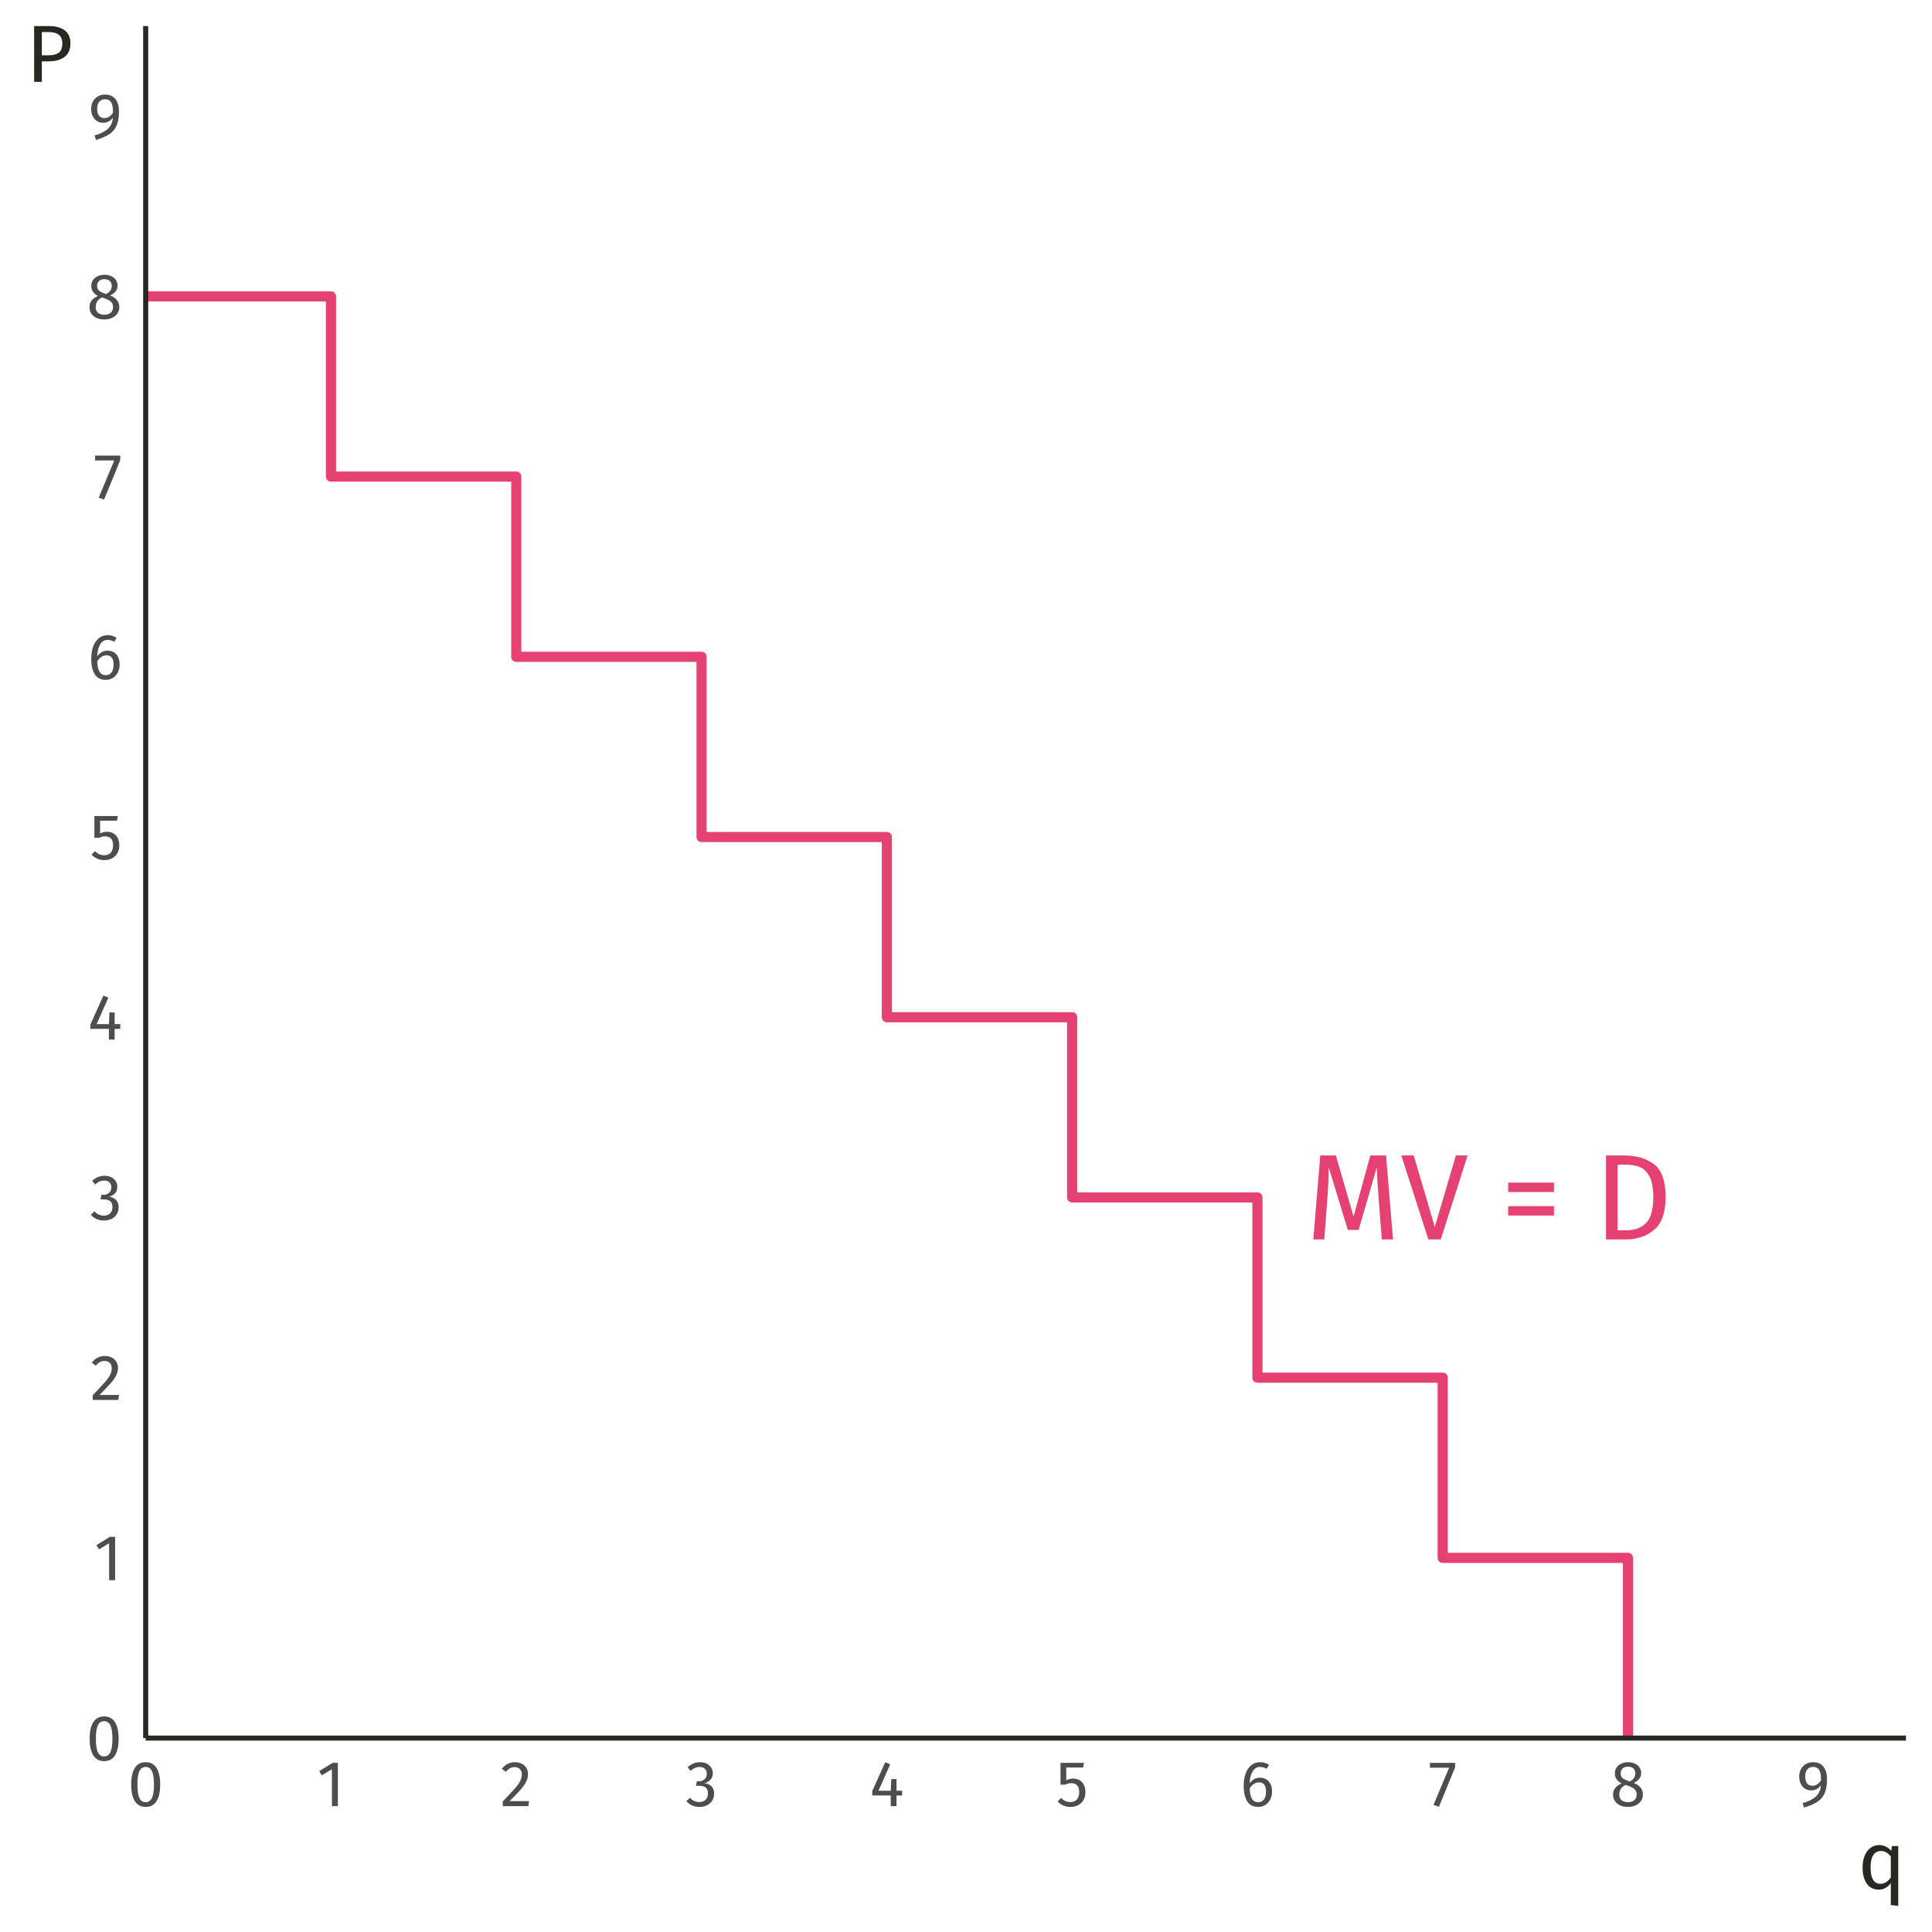
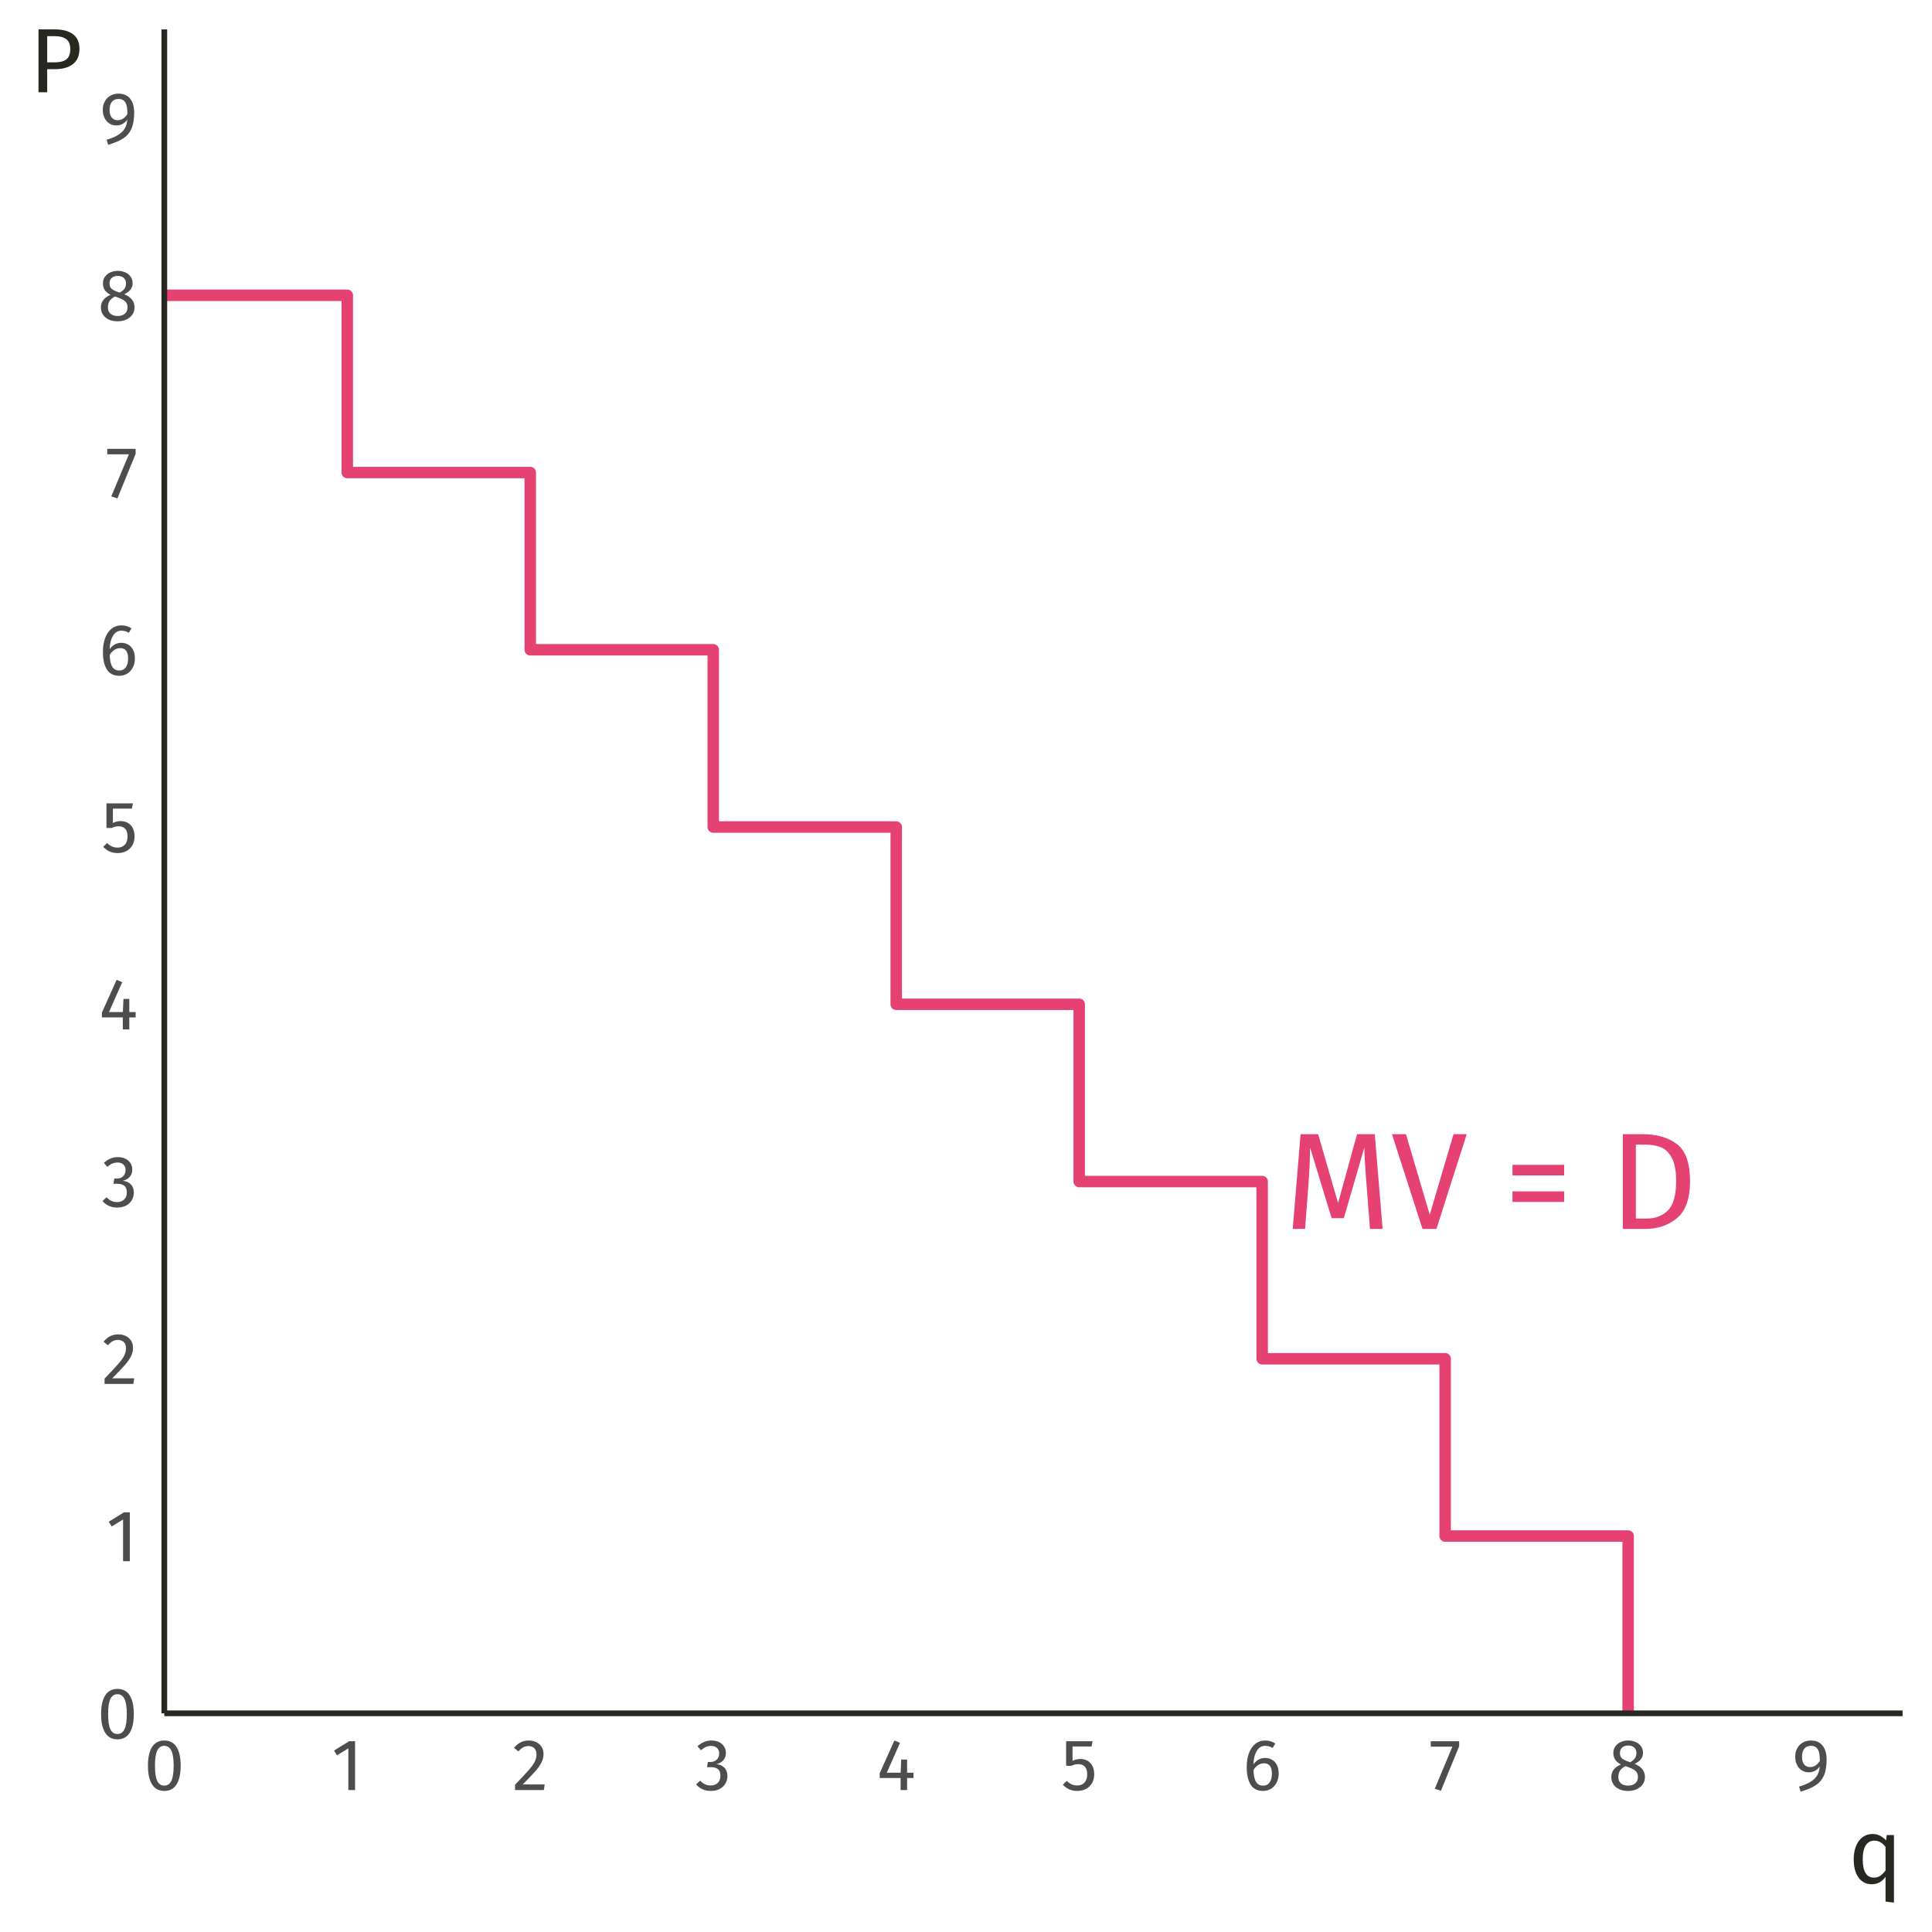
- <svg xmlns="http://www.w3.org/2000/svg" xmlns:xlink="http://www.w3.org/1999/xlink" width="406pt" height="406pt" viewBox="0 0 406 406" version="1.1">
+ <svg xmlns="http://www.w3.org/2000/svg" xmlns:xlink="http://www.w3.org/1999/xlink" width="360pt" height="360pt" viewBox="0 0 360 360" version="1.1">
  <defs>
    <g>
      <symbol overflow="visible" id="glyph0-0">
        <path style="stroke:none;" d="M 13.906 -26.887 L 13.906 8.961 L 3.148 8.961 L 3.148 -26.887 Z M 12.523 -25.555 L 4.559 -25.555 L 4.559 7.633 L 12.523 7.633 Z M 8.297 -11.551 C 9.32 -11.547 10.047 -11.273 10.484 -10.73 C 10.918 -10.18 11.137 -9.473 11.141 -8.605 C 11.137 -7.695 10.945 -6.996 10.562 -6.504 C 10.176 -6.008 9.559 -5.699 8.707 -5.582 L 8.707 -4.43 C 8.707 -4.242 8.641 -4.09 8.516 -3.98 C 8.383 -3.867 8.234 -3.812 8.066 -3.816 C 7.891 -3.812 7.742 -3.867 7.617 -3.98 C 7.488 -4.09 7.422 -4.242 7.426 -4.43 L 7.426 -6.582 C 8.328 -6.629 8.945 -6.797 9.27 -7.078 C 9.594 -7.359 9.754 -7.852 9.758 -8.555 C 9.754 -9.117 9.645 -9.551 9.422 -9.859 C 9.199 -10.164 8.789 -10.316 8.195 -10.32 C 7.699 -10.316 7.254 -10.223 6.863 -10.039 C 6.723 -9.984 6.613 -9.961 6.531 -9.961 C 6.34 -9.961 6.191 -10.016 6.082 -10.125 C 5.969 -10.234 5.91 -10.375 5.914 -10.551 C 5.91 -10.871 6.164 -11.117 6.668 -11.293 C 7.172 -11.461 7.715 -11.547 8.297 -11.551 Z M 8.066 -3.074 C 8.32 -3.07 8.531 -2.984 8.703 -2.816 C 8.871 -2.645 8.957 -2.43 8.961 -2.176 C 8.957 -1.898 8.871 -1.672 8.703 -1.496 C 8.531 -1.316 8.32 -1.23 8.066 -1.23 C 7.809 -1.23 7.594 -1.316 7.426 -1.496 C 7.254 -1.672 7.172 -1.898 7.172 -2.176 C 7.172 -2.43 7.254 -2.645 7.426 -2.816 C 7.594 -2.984 7.809 -3.07 8.066 -3.074 Z M 8.066 -3.074 " />
      </symbol>
      <symbol overflow="visible" id="glyph0-1">
        <path style="stroke:none;" d="M 18.336 0 L 15.98 0 L 15.363 -7.965 C 15.105 -11.082 14.961 -13.48 14.93 -15.16 L 11.113 -1.996 L 8.836 -1.996 L 4.812 -15.184 C 4.809 -13.047 4.699 -10.582 4.48 -7.785 L 3.891 0 L 1.586 0 L 3.047 -17.645 L 6.324 -17.645 L 10.039 -4.812 L 13.57 -17.645 L 16.875 -17.645 Z M 18.336 0 " />
      </symbol>
      <symbol overflow="visible" id="glyph0-2">
        <path style="stroke:none;" d="M 14.086 -17.645 L 8.449 0 L 5.84 0 L 0.152 -17.645 L 2.766 -17.645 L 7.195 -2.637 L 11.625 -17.645 Z M 14.086 -17.645 " />
      </symbol>
      <symbol overflow="visible" id="glyph0-3">
        <path style="stroke:none;" d="" />
      </symbol>
      <symbol overflow="visible" id="glyph0-4">
        <path style="stroke:none;" d="M 1.586 -9.961 L 1.586 -11.934 L 11.215 -11.934 L 11.215 -9.961 Z M 1.586 -5.02 L 1.586 -6.992 L 11.215 -6.992 L 11.215 -5.02 Z M 1.586 -5.02 " />
      </symbol>
      <symbol overflow="visible" id="glyph0-5">
        <path style="stroke:none;" d="M 6.25 -17.645 C 8.91 -17.641 11.047 -17.023 12.66 -15.785 C 14.273 -14.547 15.082 -12.254 15.082 -8.91 C 15.082 -5.648 14.273 -3.348 12.66 -2.008 C 11.047 -0.668 9.09 0 6.785 0 L 2.562 0 L 2.562 -17.645 Z M 4.992 -15.699 L 4.992 -1.922 L 6.965 -1.922 C 8.602 -1.922 9.934 -2.422 10.957 -3.43 C 11.98 -4.434 12.492 -6.262 12.496 -8.91 C 12.492 -10.77 12.227 -12.199 11.703 -13.199 C 11.172 -14.195 10.5 -14.863 9.68 -15.199 C 8.859 -15.531 7.895 -15.695 6.785 -15.699 Z M 4.992 -15.699 " />
      </symbol>
      <symbol overflow="visible" id="glyph1-0">
        <path style="stroke:none;" d="M 7.387 -14.281 L 7.387 4.762 L 1.672 4.762 L 1.672 -14.281 Z M 6.652 -13.574 L 2.422 -13.574 L 2.422 4.055 L 6.652 4.055 Z M 4.406 -6.133 C 4.949 -6.129 5.336 -5.984 5.566 -5.695 C 5.797 -5.406 5.91 -5.031 5.914 -4.57 C 5.91 -4.086 5.809 -3.711 5.609 -3.453 C 5.402 -3.188 5.074 -3.027 4.625 -2.965 L 4.625 -2.352 C 4.621 -2.25 4.59 -2.172 4.523 -2.113 C 4.453 -2.055 4.371 -2.027 4.285 -2.027 C 4.191 -2.027 4.113 -2.055 4.047 -2.113 C 3.977 -2.172 3.941 -2.25 3.945 -2.352 L 3.945 -3.496 C 4.422 -3.52 4.75 -3.605 4.922 -3.758 C 5.094 -3.906 5.18 -4.168 5.18 -4.543 C 5.18 -4.84 5.121 -5.07 5.004 -5.234 C 4.887 -5.395 4.668 -5.477 4.352 -5.48 C 4.086 -5.477 3.852 -5.43 3.645 -5.332 C 3.57 -5.301 3.512 -5.285 3.469 -5.289 C 3.367 -5.285 3.285 -5.316 3.23 -5.379 C 3.168 -5.438 3.141 -5.512 3.141 -5.602 C 3.141 -5.773 3.273 -5.902 3.543 -5.996 C 3.809 -6.082 4.098 -6.129 4.406 -6.133 Z M 4.285 -1.633 C 4.418 -1.629 4.531 -1.582 4.625 -1.496 C 4.711 -1.402 4.758 -1.289 4.762 -1.156 C 4.758 -1.008 4.711 -0.887 4.625 -0.793 C 4.531 -0.695 4.418 -0.648 4.285 -0.652 C 4.145 -0.648 4.031 -0.695 3.941 -0.793 C 3.852 -0.887 3.809 -1.008 3.809 -1.156 C 3.809 -1.289 3.852 -1.402 3.941 -1.496 C 4.031 -1.582 4.145 -1.629 4.285 -1.633 Z M 4.285 -1.633 " />
      </symbol>
      <symbol overflow="visible" id="glyph1-1">
        <path style="stroke:none;" d="M 3.793 -9.234 C 4.797 -9.234 5.559 -8.832 6.07 -8.031 C 6.582 -7.227 6.836 -6.062 6.84 -4.543 C 6.836 -3.016 6.582 -1.852 6.07 -1.047 C 5.559 -0.238 4.797 0.164 3.793 0.164 C 2.785 0.164 2.027 -0.238 1.516 -1.047 C 1 -1.852 0.742 -3.016 0.746 -4.543 C 0.742 -6.062 1 -7.227 1.516 -8.031 C 2.027 -8.832 2.785 -9.234 3.793 -9.234 Z M 3.793 -8.242 C 3.199 -8.238 2.762 -7.949 2.48 -7.371 C 2.191 -6.789 2.051 -5.844 2.055 -4.543 C 2.051 -3.234 2.191 -2.289 2.48 -1.707 C 2.762 -1.117 3.199 -0.824 3.793 -0.828 C 4.371 -0.824 4.809 -1.117 5.098 -1.707 C 5.387 -2.289 5.531 -3.234 5.535 -4.543 C 5.531 -5.836 5.387 -6.777 5.098 -7.363 C 4.809 -7.945 4.371 -8.238 3.793 -8.242 Z M 3.793 -8.242 " />
      </symbol>
      <symbol overflow="visible" id="glyph1-2">
        <path style="stroke:none;" d="M 4.395 -9.098 L 4.395 0 L 3.141 0 L 3.141 -7.766 L 1.02 -6.473 L 0.477 -7.359 L 3.293 -9.098 Z M 4.395 -9.098 " />
      </symbol>
      <symbol overflow="visible" id="glyph1-3">
        <path style="stroke:none;" d="M 3.102 -9.234 C 3.641 -9.234 4.121 -9.125 4.535 -8.906 C 4.949 -8.688 5.27 -8.391 5.496 -8.016 C 5.723 -7.641 5.836 -7.215 5.836 -6.746 C 5.836 -6.188 5.711 -5.656 5.461 -5.152 C 5.211 -4.645 4.824 -4.098 4.309 -3.508 C 3.789 -2.918 3.008 -2.098 1.957 -1.047 L 6.051 -1.047 L 5.902 0 L 0.531 0 L 0.531 -0.992 C 1.742 -2.25 2.602 -3.172 3.113 -3.758 C 3.617 -4.34 3.98 -4.852 4.199 -5.289 C 4.414 -5.723 4.523 -6.191 4.527 -6.691 C 4.523 -7.16 4.387 -7.527 4.117 -7.797 C 3.844 -8.062 3.48 -8.195 3.031 -8.199 C 2.656 -8.195 2.332 -8.121 2.055 -7.969 C 1.77 -7.812 1.469 -7.559 1.156 -7.207 L 0.34 -7.859 C 0.711 -8.32 1.121 -8.668 1.578 -8.895 C 2.027 -9.121 2.535 -9.234 3.102 -9.234 Z M 3.102 -9.234 " />
      </symbol>
      <symbol overflow="visible" id="glyph1-4">
        <path style="stroke:none;" d="M 3.059 -9.234 C 3.621 -9.234 4.102 -9.129 4.508 -8.922 C 4.906 -8.711 5.215 -8.43 5.434 -8.078 C 5.645 -7.723 5.754 -7.336 5.754 -6.922 C 5.754 -6.367 5.59 -5.914 5.27 -5.555 C 4.945 -5.195 4.52 -4.953 3.984 -4.828 C 4.59 -4.773 5.082 -4.555 5.465 -4.176 C 5.844 -3.793 6.035 -3.277 6.039 -2.625 C 6.035 -2.098 5.906 -1.621 5.656 -1.195 C 5.398 -0.77 5.039 -0.434 4.57 -0.195 C 4.098 0.047 3.551 0.164 2.938 0.164 C 2.383 0.164 1.875 0.062 1.414 -0.141 C 0.949 -0.344 0.547 -0.648 0.203 -1.062 L 0.953 -1.754 C 1.25 -1.441 1.555 -1.215 1.871 -1.074 C 2.18 -0.926 2.523 -0.855 2.898 -0.855 C 3.465 -0.855 3.914 -1.016 4.242 -1.34 C 4.57 -1.66 4.734 -2.094 4.734 -2.637 C 4.734 -3.234 4.578 -3.656 4.27 -3.902 C 3.961 -4.145 3.512 -4.266 2.926 -4.27 L 2.242 -4.27 L 2.395 -5.234 L 2.855 -5.234 C 3.324 -5.23 3.719 -5.371 4.031 -5.656 C 4.344 -5.934 4.5 -6.328 4.5 -6.84 C 4.5 -7.262 4.363 -7.602 4.094 -7.852 C 3.82 -8.102 3.453 -8.227 2.992 -8.227 C 2.637 -8.227 2.312 -8.16 2.02 -8.035 C 1.723 -7.906 1.422 -7.699 1.113 -7.41 L 0.461 -8.16 C 1.23 -8.875 2.098 -9.234 3.059 -9.234 Z M 3.059 -9.234 " />
      </symbol>
      <symbol overflow="visible" id="glyph1-5">
        <path style="stroke:none;" d="M 6.828 -3.238 L 6.828 -2.242 L 5.645 -2.242 L 5.645 0 L 4.434 0 L 4.434 -2.242 L 0.543 -2.242 L 0.543 -3.141 L 3.277 -9.234 L 4.324 -8.801 L 1.863 -3.238 L 4.445 -3.238 L 4.555 -5.684 L 5.645 -5.684 L 5.645 -3.238 Z M 6.828 -3.238 " />
      </symbol>
      <symbol overflow="visible" id="glyph1-6">
        <path style="stroke:none;" d="M 5.711 -8.121 L 2.164 -8.121 L 2.164 -5.441 C 2.621 -5.672 3.105 -5.789 3.617 -5.793 C 4.395 -5.789 5.023 -5.531 5.496 -5.023 C 5.965 -4.508 6.199 -3.805 6.203 -2.91 C 6.199 -2.309 6.066 -1.777 5.809 -1.312 C 5.543 -0.844 5.176 -0.48 4.699 -0.223 C 4.223 0.035 3.672 0.164 3.047 0.164 C 2.492 0.164 1.996 0.066 1.562 -0.129 C 1.125 -0.324 0.723 -0.609 0.355 -0.992 L 1.09 -1.715 C 1.379 -1.422 1.676 -1.207 1.984 -1.066 C 2.293 -0.926 2.641 -0.855 3.031 -0.855 C 3.609 -0.855 4.066 -1.035 4.398 -1.398 C 4.727 -1.762 4.891 -2.273 4.895 -2.938 C 4.891 -3.594 4.742 -4.074 4.445 -4.379 C 4.145 -4.676 3.742 -4.828 3.238 -4.828 C 3 -4.828 2.781 -4.801 2.582 -4.754 C 2.383 -4.699 2.172 -4.621 1.945 -4.516 L 0.965 -4.516 L 0.965 -9.098 L 5.891 -9.098 Z M 5.711 -8.121 " />
      </symbol>
      <symbol overflow="visible" id="glyph1-7">
        <path style="stroke:none;" d="M 4.188 -5.984 C 4.648 -5.98 5.07 -5.871 5.453 -5.656 C 5.832 -5.438 6.137 -5.113 6.363 -4.68 C 6.59 -4.242 6.703 -3.711 6.703 -3.086 C 6.703 -2.441 6.574 -1.871 6.316 -1.379 C 6.059 -0.883 5.707 -0.504 5.27 -0.238 C 4.824 0.031 4.34 0.164 3.809 0.164 C 2.746 0.164 1.969 -0.227 1.48 -1.012 C 0.988 -1.797 0.742 -2.883 0.746 -4.27 C 0.742 -5.258 0.883 -6.125 1.16 -6.875 C 1.438 -7.617 1.832 -8.199 2.352 -8.613 C 2.867 -9.027 3.48 -9.234 4.188 -9.234 C 4.875 -9.234 5.5 -9.047 6.066 -8.676 L 5.574 -7.848 C 5.145 -8.105 4.68 -8.238 4.176 -8.242 C 3.52 -8.238 3.004 -7.926 2.625 -7.301 C 2.242 -6.676 2.031 -5.836 2 -4.789 C 2.559 -5.582 3.289 -5.98 4.188 -5.984 Z M 3.809 -0.828 C 4.332 -0.824 4.734 -1.023 5.02 -1.426 C 5.297 -1.824 5.438 -2.367 5.441 -3.047 C 5.438 -4.344 4.949 -4.992 3.973 -4.992 C 3.57 -4.992 3.199 -4.879 2.867 -4.656 C 2.531 -4.434 2.246 -4.129 2.012 -3.738 C 2.035 -2.738 2.191 -2.004 2.48 -1.535 C 2.762 -1.062 3.207 -0.824 3.809 -0.828 Z M 3.809 -0.828 " />
      </symbol>
      <symbol overflow="visible" id="glyph1-8">
        <path style="stroke:none;" d="M 5.629 -9.098 L 5.629 -8.16 L 2.23 0.137 L 1.09 -0.246 L 4.367 -8.078 L 0.34 -8.078 L 0.34 -9.098 Z M 5.629 -9.098 " />
      </symbol>
      <symbol overflow="visible" id="glyph1-9">
        <path style="stroke:none;" d="M 4.965 -4.883 C 6.238 -4.359 6.879 -3.543 6.883 -2.434 C 6.879 -1.934 6.746 -1.488 6.48 -1.094 C 6.211 -0.699 5.836 -0.391 5.355 -0.168 C 4.875 0.055 4.332 0.164 3.727 0.164 C 3.109 0.164 2.562 0.059 2.094 -0.16 C 1.617 -0.375 1.254 -0.68 1 -1.074 C 0.738 -1.461 0.609 -1.906 0.613 -2.406 C 0.609 -2.965 0.762 -3.438 1.066 -3.82 C 1.371 -4.203 1.816 -4.52 2.406 -4.773 C 1.926 -5.016 1.57 -5.312 1.34 -5.664 C 1.105 -6.012 0.988 -6.422 0.992 -6.895 C 0.988 -7.383 1.117 -7.805 1.379 -8.16 C 1.637 -8.512 1.977 -8.777 2.398 -8.961 C 2.816 -9.141 3.27 -9.234 3.754 -9.234 C 4.223 -9.234 4.668 -9.148 5.094 -8.977 C 5.512 -8.805 5.855 -8.543 6.121 -8.195 C 6.383 -7.844 6.516 -7.426 6.516 -6.938 C 6.516 -6.484 6.387 -6.094 6.133 -5.766 C 5.879 -5.438 5.488 -5.141 4.965 -4.883 Z M 3.754 -8.297 C 3.281 -8.297 2.906 -8.172 2.633 -7.93 C 2.352 -7.68 2.215 -7.332 2.219 -6.883 C 2.215 -6.445 2.348 -6.113 2.617 -5.887 C 2.883 -5.656 3.312 -5.449 3.902 -5.262 L 4.133 -5.18 C 4.539 -5.414 4.836 -5.664 5.016 -5.93 C 5.195 -6.191 5.285 -6.512 5.289 -6.895 C 5.285 -7.32 5.152 -7.66 4.887 -7.914 C 4.621 -8.168 4.242 -8.297 3.754 -8.297 Z M 3.738 -0.828 C 4.301 -0.824 4.746 -0.969 5.078 -1.262 C 5.406 -1.551 5.57 -1.938 5.574 -2.422 C 5.57 -2.742 5.508 -3.016 5.383 -3.242 C 5.254 -3.461 5.051 -3.656 4.773 -3.828 C 4.488 -3.992 4.094 -4.164 3.59 -4.34 L 3.25 -4.461 C 2.793 -4.238 2.457 -3.965 2.242 -3.637 C 2.023 -3.305 1.914 -2.895 1.918 -2.406 C 1.914 -1.906 2.078 -1.52 2.406 -1.242 C 2.73 -0.965 3.176 -0.824 3.738 -0.828 Z M 3.738 -0.828 " />
      </symbol>
      <symbol overflow="visible" id="glyph1-10">
        <path style="stroke:none;" d="M 3.523 -9.234 C 4.48 -9.234 5.211 -8.918 5.711 -8.289 C 6.207 -7.656 6.457 -6.793 6.461 -5.699 C 6.457 -4.453 6.289 -3.453 5.957 -2.699 C 5.617 -1.938 5.105 -1.336 4.418 -0.891 C 3.73 -0.441 2.797 -0.047 1.617 0.301 L 1.332 -0.641 C 2.543 -0.98 3.477 -1.449 4.129 -2.039 C 4.773 -2.629 5.121 -3.414 5.168 -4.395 C 4.957 -4.066 4.676 -3.801 4.324 -3.602 C 3.969 -3.402 3.57 -3.305 3.129 -3.305 C 2.656 -3.305 2.227 -3.422 1.848 -3.664 C 1.465 -3.902 1.164 -4.242 0.945 -4.684 C 0.719 -5.121 0.609 -5.637 0.613 -6.23 C 0.609 -6.84 0.742 -7.375 1.008 -7.832 C 1.27 -8.281 1.617 -8.629 2.059 -8.871 C 2.496 -9.113 2.984 -9.234 3.523 -9.234 Z M 3.387 -4.285 C 4.102 -4.281 4.703 -4.66 5.195 -5.414 C 5.211 -6.418 5.086 -7.141 4.82 -7.582 C 4.551 -8.02 4.129 -8.238 3.551 -8.242 C 3.012 -8.238 2.598 -8.062 2.309 -7.711 C 2.02 -7.355 1.875 -6.852 1.875 -6.203 C 1.875 -5.566 2.008 -5.086 2.281 -4.766 C 2.551 -4.441 2.922 -4.281 3.387 -4.285 Z M 3.387 -4.285 " />
      </symbol>
      <symbol overflow="visible" id="glyph2-0">
        <path style="stroke:none;" d="M 9.23 -17.852 L 9.23 5.949 L 2.09 5.949 L 2.09 -17.852 Z M 8.312 -16.965 L 3.027 -16.965 L 3.027 5.066 L 8.312 5.066 Z M 5.508 -7.668 C 6.188 -7.664 6.672 -7.48 6.961 -7.121 C 7.25 -6.754 7.395 -6.285 7.395 -5.711 C 7.395 -5.109 7.266 -4.645 7.012 -4.316 C 6.754 -3.984 6.344 -3.781 5.781 -3.707 L 5.781 -2.941 C 5.777 -2.816 5.734 -2.715 5.652 -2.641 C 5.562 -2.566 5.465 -2.531 5.355 -2.531 C 5.238 -2.531 5.137 -2.566 5.055 -2.641 C 4.969 -2.715 4.926 -2.816 4.93 -2.941 L 4.93 -4.367 C 5.527 -4.398 5.938 -4.512 6.152 -4.699 C 6.367 -4.887 6.473 -5.211 6.477 -5.68 C 6.473 -6.047 6.398 -6.336 6.254 -6.543 C 6.105 -6.746 5.836 -6.848 5.441 -6.852 C 5.109 -6.848 4.812 -6.785 4.555 -6.664 C 4.461 -6.625 4.391 -6.609 4.336 -6.613 C 4.211 -6.609 4.109 -6.645 4.035 -6.723 C 3.961 -6.793 3.926 -6.887 3.926 -7.004 C 3.926 -7.215 4.09 -7.379 4.426 -7.496 C 4.758 -7.605 5.121 -7.664 5.508 -7.668 Z M 5.355 -2.039 C 5.523 -2.039 5.664 -1.98 5.777 -1.867 C 5.891 -1.754 5.945 -1.613 5.949 -1.445 C 5.945 -1.262 5.891 -1.109 5.777 -0.992 C 5.664 -0.871 5.523 -0.812 5.355 -0.816 C 5.184 -0.812 5.039 -0.871 4.93 -0.992 C 4.812 -1.109 4.758 -1.262 4.762 -1.445 C 4.758 -1.613 4.812 -1.754 4.93 -1.867 C 5.039 -1.98 5.184 -2.039 5.355 -2.039 Z M 5.355 -2.039 " />
      </symbol>
      <symbol overflow="visible" id="glyph2-1">
        <path style="stroke:none;" d="M 8.551 -8.961 L 8.551 3.621 L 6.988 3.434 L 6.988 -1.191 C 6.691 -0.746 6.324 -0.402 5.891 -0.16 C 5.449 0.082 4.965 0.199 4.438 0.203 C 3.367 0.199 2.539 -0.219 1.945 -1.055 C 1.352 -1.891 1.055 -3.016 1.055 -4.438 C 1.055 -5.352 1.195 -6.168 1.477 -6.883 C 1.758 -7.598 2.164 -8.156 2.703 -8.559 C 3.234 -8.961 3.859 -9.164 4.574 -9.164 C 5.523 -9.164 6.363 -8.762 7.09 -7.957 L 7.207 -8.961 Z M 4.777 -1.035 C 5.25 -1.031 5.66 -1.141 6 -1.367 C 6.34 -1.586 6.668 -1.918 6.988 -2.363 L 6.988 -6.75 C 6.691 -7.133 6.375 -7.422 6.043 -7.625 C 5.707 -7.82 5.332 -7.922 4.914 -7.922 C 4.219 -7.922 3.684 -7.633 3.305 -7.055 C 2.926 -6.477 2.734 -5.613 2.738 -4.473 C 2.734 -3.312 2.91 -2.453 3.262 -1.887 C 3.609 -1.316 4.113 -1.031 4.777 -1.035 Z M 4.777 -1.035 " />
      </symbol>
      <symbol overflow="visible" id="glyph2-2">
        <path style="stroke:none;" d="M 4.777 -11.715 C 6.223 -11.711 7.344 -11.41 8.141 -10.805 C 8.93 -10.195 9.328 -9.289 9.332 -8.094 C 9.328 -6.809 8.914 -5.855 8.09 -5.234 C 7.262 -4.609 6.164 -4.301 4.793 -4.301 L 3.316 -4.301 L 3.316 0 L 1.699 0 L 1.699 -11.715 Z M 4.727 -5.574 C 5.664 -5.57 6.379 -5.754 6.875 -6.117 C 7.367 -6.48 7.617 -7.133 7.617 -8.074 C 7.617 -8.91 7.367 -9.516 6.875 -9.891 C 6.379 -10.266 5.676 -10.453 4.762 -10.453 L 3.316 -10.453 L 3.316 -5.574 Z M 4.727 -5.574 " />
      </symbol>
    </g>
    <clipPath id="clip1">
-       <path d="M 30.617 61 L 344 61 L 344 365.25 L 30.617 365.25 Z M 30.617 61 " />
+       <path d="M 30.617 53 L 305 53 L 305 320.25 L 30.617 320.25 Z M 30.617 53 " />
    </clipPath>
  </defs>
  <g id="surface164">
-     <rect x="0" y="0" width="406" height="406" style="fill:rgb(100%,100%,100%);fill-opacity:1;stroke:none;" />
+     <rect x="0" y="0" width="360" height="360" style="fill:rgb(100%,100%,100%);fill-opacity:1;stroke:none;" />
    <g clip-path="url(#clip1)" clip-rule="nonzero">
-       <path style="fill:none;stroke-width:2.134;stroke-linecap:butt;stroke-linejoin:round;stroke:rgb(90.196%,25.49%,45.098%);stroke-opacity:1;stroke-miterlimit:10;" d="M 30.617 62.285 L 69.555 62.285 L 69.555 100.156 L 108.492 100.156 L 108.492 138.027 L 147.43 138.027 L 147.43 175.895 L 186.367 175.895 L 186.367 213.766 L 225.305 213.766 L 225.305 251.637 L 264.238 251.637 L 264.238 289.508 L 303.176 289.508 L 303.176 327.379 L 342.113 327.379 L 342.113 365.25 " />
+       <path style="fill:none;stroke-width:2.134;stroke-linecap:butt;stroke-linejoin:round;stroke:rgb(90.196%,25.49%,45.098%);stroke-opacity:1;stroke-miterlimit:10;" d="M 30.617 55.023 L 64.711 55.023 L 64.711 88.051 L 98.809 88.051 L 98.809 121.078 L 132.902 121.078 L 132.902 154.105 L 166.996 154.105 L 166.996 187.137 L 201.094 187.137 L 201.094 220.164 L 235.188 220.164 L 235.188 253.191 L 269.281 253.191 L 269.281 286.219 L 303.379 286.219 L 303.379 319.25 " />
    </g>
    <g style="fill:rgb(90.196%,25.49%,45.098%);fill-opacity:1;">
-       <use xlink:href="#glyph0-1" x="274.398" y="260.457" />
-       <use xlink:href="#glyph0-2" x="294.321" y="260.457" />
-       <use xlink:href="#glyph0-3" x="308.559" y="260.457" />
-       <use xlink:href="#glyph0-4" x="315.345" y="260.457" />
-       <use xlink:href="#glyph0-3" x="328.149" y="260.457" />
-       <use xlink:href="#glyph0-5" x="334.935" y="260.457" />
+       <use xlink:href="#glyph0-1" x="239.293" y="228.984" />
+       <use xlink:href="#glyph0-2" x="259.216" y="228.984" />
+       <use xlink:href="#glyph0-3" x="273.453" y="228.984" />
+       <use xlink:href="#glyph0-4" x="280.239" y="228.984" />
+       <use xlink:href="#glyph0-3" x="293.043" y="228.984" />
+       <use xlink:href="#glyph0-5" x="299.829" y="228.984" />
    </g>
-     <path style="fill:none;stroke-width:1.067;stroke-linecap:butt;stroke-linejoin:round;stroke:rgb(15.294%,15.686%,13.333%);stroke-opacity:1;stroke-miterlimit:10;" d="M 30.617 365.25 L 30.617 5.48 " />
+     <path style="fill:none;stroke-width:1.067;stroke-linecap:butt;stroke-linejoin:round;stroke:rgb(15.294%,15.686%,13.333%);stroke-opacity:1;stroke-miterlimit:10;" d="M 30.617 319.25 L 30.617 5.48 " />
    <g style="fill:rgb(30.196%,30.196%,30.196%);fill-opacity:1;">
-       <use xlink:href="#glyph1-1" x="18.094" y="369.934" />
+       <use xlink:href="#glyph1-1" x="18.094" y="323.934" />
    </g>
    <g style="fill:rgb(30.196%,30.196%,30.196%);fill-opacity:1;">
-       <use xlink:href="#glyph1-2" x="19.793" y="332.062" />
+       <use xlink:href="#glyph1-2" x="19.793" y="290.906" />
    </g>
    <g style="fill:rgb(30.196%,30.196%,30.196%);fill-opacity:1;">
-       <use xlink:href="#glyph1-3" x="18.953" y="294.191" />
+       <use xlink:href="#glyph1-3" x="18.953" y="257.875" />
    </g>
    <g style="fill:rgb(30.196%,30.196%,30.196%);fill-opacity:1;">
-       <use xlink:href="#glyph1-4" x="18.898" y="256.32" />
+       <use xlink:href="#glyph1-4" x="18.898" y="224.848" />
    </g>
    <g style="fill:rgb(30.196%,30.196%,30.196%);fill-opacity:1;">
-       <use xlink:href="#glyph1-5" x="18.449" y="218.453" />
+       <use xlink:href="#glyph1-5" x="18.449" y="191.82" />
    </g>
    <g style="fill:rgb(30.196%,30.196%,30.196%);fill-opacity:1;">
-       <use xlink:href="#glyph1-6" x="18.871" y="180.582" />
+       <use xlink:href="#glyph1-6" x="18.871" y="158.793" />
    </g>
    <g style="fill:rgb(30.196%,30.196%,30.196%);fill-opacity:1;">
-       <use xlink:href="#glyph1-7" x="18.434" y="142.711" />
+       <use xlink:href="#glyph1-7" x="18.434" y="125.762" />
    </g>
    <g style="fill:rgb(30.196%,30.196%,30.196%);fill-opacity:1;">
-       <use xlink:href="#glyph1-8" x="19.645" y="104.84" />
+       <use xlink:href="#glyph1-8" x="19.645" y="92.734" />
    </g>
    <g style="fill:rgb(30.196%,30.196%,30.196%);fill-opacity:1;">
-       <use xlink:href="#glyph1-9" x="18.191" y="66.969" />
+       <use xlink:href="#glyph1-9" x="18.191" y="59.707" />
    </g>
    <g style="fill:rgb(30.196%,30.196%,30.196%);fill-opacity:1;">
-       <use xlink:href="#glyph1-10" x="18.543" y="29.102" />
+       <use xlink:href="#glyph1-10" x="18.543" y="26.68" />
    </g>
-     <path style="fill:none;stroke-width:1.067;stroke-linecap:butt;stroke-linejoin:round;stroke:rgb(15.294%,15.686%,13.333%);stroke-opacity:1;stroke-miterlimit:10;" d="M 30.617 365.25 L 400.52 365.25 " />
+     <path style="fill:none;stroke-width:1.067;stroke-linecap:butt;stroke-linejoin:round;stroke:rgb(15.294%,15.686%,13.333%);stroke-opacity:1;stroke-miterlimit:10;" d="M 30.617 319.25 L 354.52 319.25 " />
    <g style="fill:rgb(30.196%,30.196%,30.196%);fill-opacity:1;">
-       <use xlink:href="#glyph1-1" x="26.824" y="379.551" />
+       <use xlink:href="#glyph1-1" x="26.824" y="333.551" />
    </g>
    <g style="fill:rgb(30.196%,30.196%,30.196%);fill-opacity:1;">
-       <use xlink:href="#glyph1-2" x="66.609" y="379.551" />
+       <use xlink:href="#glyph1-2" x="61.766" y="333.551" />
    </g>
    <g style="fill:rgb(30.196%,30.196%,30.196%);fill-opacity:1;">
-       <use xlink:href="#glyph1-3" x="105.125" y="379.551" />
+       <use xlink:href="#glyph1-3" x="95.441" y="333.551" />
    </g>
    <g style="fill:rgb(30.196%,30.196%,30.196%);fill-opacity:1;">
-       <use xlink:href="#glyph1-4" x="144.035" y="379.551" />
+       <use xlink:href="#glyph1-4" x="129.508" y="333.551" />
    </g>
    <g style="fill:rgb(30.196%,30.196%,30.196%);fill-opacity:1;">
-       <use xlink:href="#glyph1-5" x="182.75" y="379.551" />
+       <use xlink:href="#glyph1-5" x="163.379" y="333.551" />
    </g>
    <g style="fill:rgb(30.196%,30.196%,30.196%);fill-opacity:1;">
-       <use xlink:href="#glyph1-6" x="221.898" y="379.551" />
+       <use xlink:href="#glyph1-6" x="197.688" y="333.551" />
    </g>
    <g style="fill:rgb(30.196%,30.196%,30.196%);fill-opacity:1;">
-       <use xlink:href="#glyph1-7" x="260.613" y="379.551" />
+       <use xlink:href="#glyph1-7" x="231.562" y="333.551" />
    </g>
    <g style="fill:rgb(30.196%,30.196%,30.196%);fill-opacity:1;">
-       <use xlink:href="#glyph1-8" x="300.156" y="379.551" />
+       <use xlink:href="#glyph1-8" x="266.262" y="333.551" />
    </g>
    <g style="fill:rgb(30.196%,30.196%,30.196%);fill-opacity:1;">
-       <use xlink:href="#glyph1-9" x="338.367" y="379.551" />
+       <use xlink:href="#glyph1-9" x="299.633" y="333.551" />
    </g>
    <g style="fill:rgb(30.196%,30.196%,30.196%);fill-opacity:1;">
-       <use xlink:href="#glyph1-10" x="377.48" y="379.551" />
+       <use xlink:href="#glyph1-10" x="333.902" y="333.551" />
    </g>
    <g style="fill:rgb(15.294%,15.686%,13.333%);fill-opacity:1;">
-       <use xlink:href="#glyph2-1" x="390.355" y="396.898" />
+       <use xlink:href="#glyph2-1" x="344.355" y="350.898" />
    </g>
    <g style="fill:rgb(15.294%,15.686%,13.333%);fill-opacity:1;">
      <use xlink:href="#glyph2-2" x="5.477" y="17.191" />
    </g>
  </g>
</svg>
